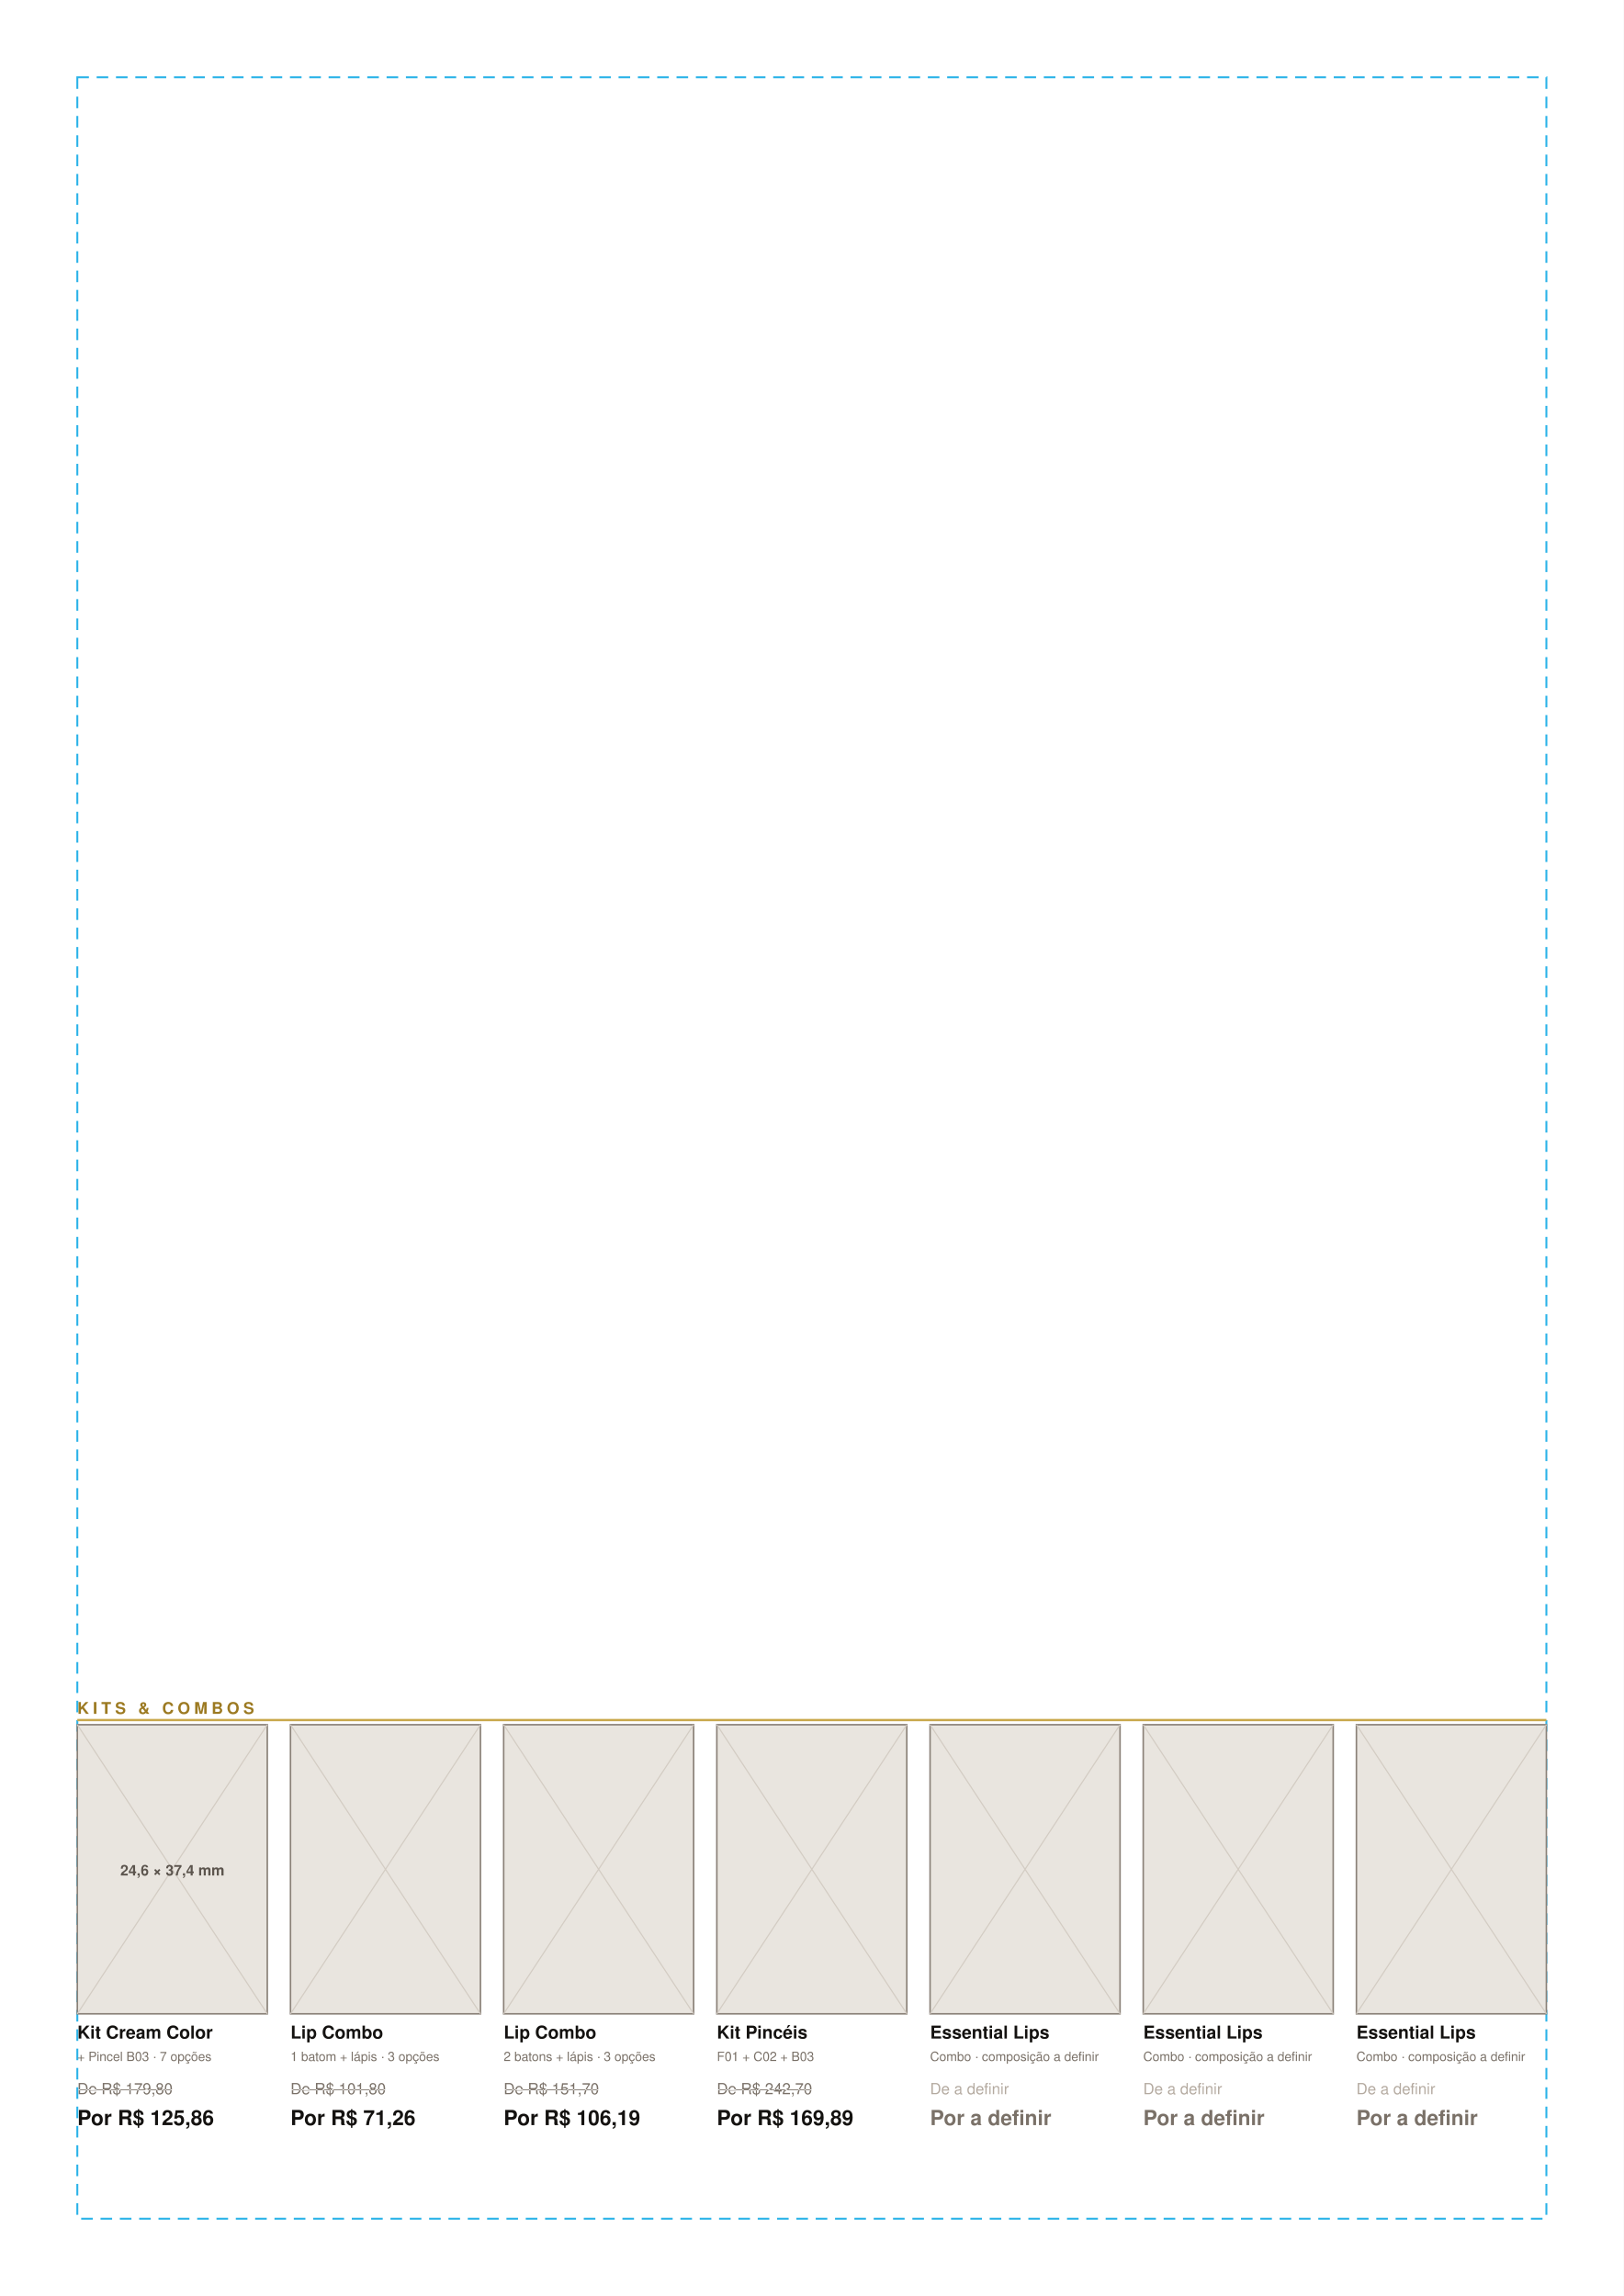
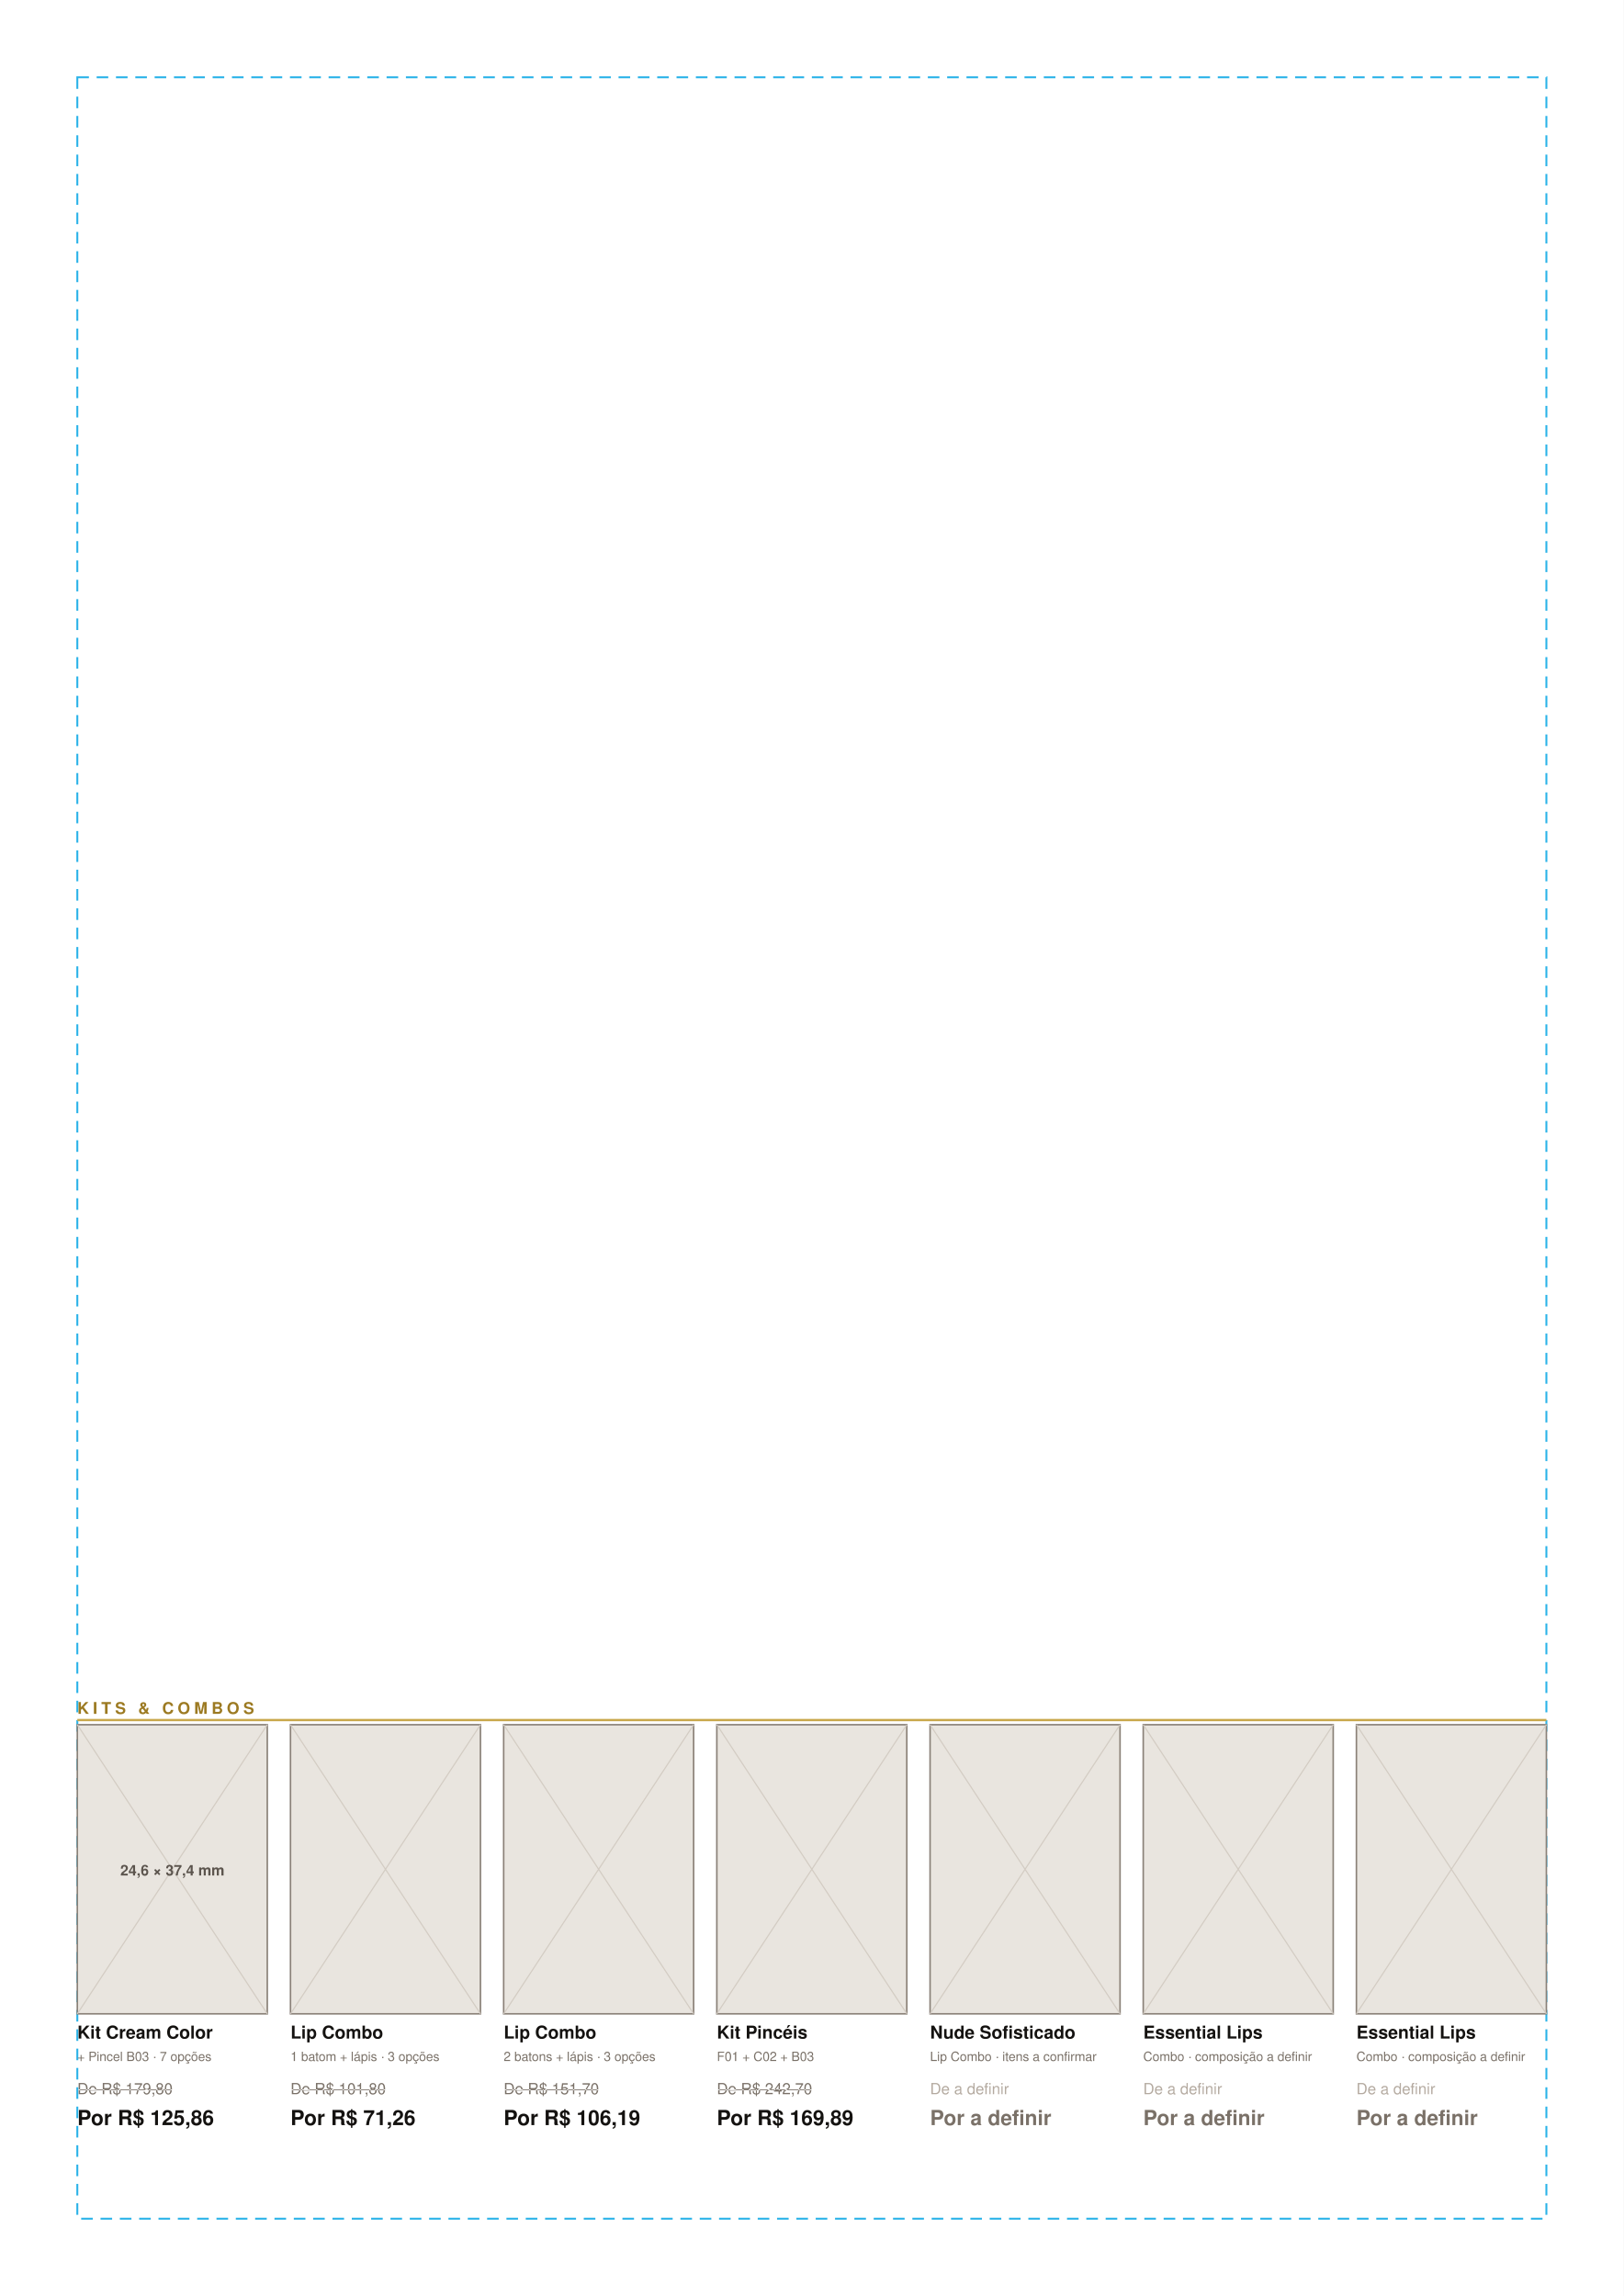
<svg xmlns="http://www.w3.org/2000/svg" width="210mm" height="297mm" viewBox="0 0 210 297" font-family="Helvetica, Arial, sans-serif">
  <rect width="210" height="297" fill="#FFFFFF" />
  <g id="guias">
    <rect x="10" y="10" width="190" height="277" fill="none" stroke="#2BB3E8" stroke-width=".25" stroke-dasharray="1.5 1" />
  </g>
  <g id="kits-combos">
    <text x="10.00" y="221.70" font-size="2.1" font-weight="600" fill="#9C7A22" text-anchor="start" letter-spacing="0.5">KITS &amp; COMBOS</text>
    <line x1="10" y1="222.50" x2="200" y2="222.50" stroke="#C9A84C" stroke-width=".3" />
    <rect x="10.00" y="223.10" width="24.57" height="37.40" fill="#E9E5DF" stroke="#8a8178" stroke-width=".2" />
    <path d="M10.00 223.10L34.57 260.50M34.57 223.10L10.00 260.50" stroke="#D3CCC3" stroke-width=".15" />
    <text x="22.29" y="242.60" font-size="1.9" font-weight="600" fill="#5C554E" text-anchor="middle" letter-spacing="0">24,6 × 37,4 mm</text>
    <text x="10.00" y="263.70" font-size="2.3" font-weight="600" fill="#141210" text-anchor="start" letter-spacing="0">Kit Cream Color</text>
    <text x="10.00" y="266.60" font-size="1.65" font-weight="400" fill="#7A7168" text-anchor="start" letter-spacing="0">+ Pincel B03 · 7 opções</text>
    <text x="10.00" y="270.90" font-size="2.0" font-weight="400" fill="#7A7168" text-anchor="start" letter-spacing="0" text-decoration="line-through">De R$ 179,80</text>
    <text x="10.00" y="274.90" font-size="2.7" font-weight="700" fill="#141210" text-anchor="start" letter-spacing="0">Por R$ 125,86</text>
    <rect x="37.57" y="223.10" width="24.57" height="37.40" fill="#E9E5DF" stroke="#8a8178" stroke-width=".2" />
    <path d="M37.57 223.10L62.14 260.50M62.14 223.10L37.57 260.50" stroke="#D3CCC3" stroke-width=".15" />
    <text x="37.57" y="263.70" font-size="2.3" font-weight="600" fill="#141210" text-anchor="start" letter-spacing="0">Lip Combo</text>
    <text x="37.57" y="266.60" font-size="1.65" font-weight="400" fill="#7A7168" text-anchor="start" letter-spacing="0">1 batom + lápis · 3 opções</text>
    <text x="37.57" y="270.90" font-size="2.0" font-weight="400" fill="#7A7168" text-anchor="start" letter-spacing="0" text-decoration="line-through">De R$ 101,80</text>
    <text x="37.57" y="274.90" font-size="2.7" font-weight="700" fill="#141210" text-anchor="start" letter-spacing="0">Por R$ 71,26</text>
    <rect x="65.14" y="223.10" width="24.57" height="37.40" fill="#E9E5DF" stroke="#8a8178" stroke-width=".2" />
    <path d="M65.14 223.10L89.71 260.50M89.71 223.10L65.14 260.50" stroke="#D3CCC3" stroke-width=".15" />
    <text x="65.14" y="263.70" font-size="2.3" font-weight="600" fill="#141210" text-anchor="start" letter-spacing="0">Lip Combo</text>
    <text x="65.14" y="266.60" font-size="1.65" font-weight="400" fill="#7A7168" text-anchor="start" letter-spacing="0">2 batons + lápis · 3 opções</text>
    <text x="65.14" y="270.90" font-size="2.0" font-weight="400" fill="#7A7168" text-anchor="start" letter-spacing="0" text-decoration="line-through">De R$ 151,70</text>
    <text x="65.14" y="274.90" font-size="2.7" font-weight="700" fill="#141210" text-anchor="start" letter-spacing="0">Por R$ 106,19</text>
    <rect x="92.71" y="223.10" width="24.57" height="37.40" fill="#E9E5DF" stroke="#8a8178" stroke-width=".2" />
    <path d="M92.71 223.10L117.29 260.50M117.29 223.10L92.71 260.50" stroke="#D3CCC3" stroke-width=".15" />
    <text x="92.71" y="263.70" font-size="2.3" font-weight="600" fill="#141210" text-anchor="start" letter-spacing="0">Kit Pincéis</text>
    <text x="92.71" y="266.60" font-size="1.65" font-weight="400" fill="#7A7168" text-anchor="start" letter-spacing="0">F01 + C02 + B03</text>
    <text x="92.71" y="270.90" font-size="2.0" font-weight="400" fill="#7A7168" text-anchor="start" letter-spacing="0" text-decoration="line-through">De R$ 242,70</text>
    <text x="92.71" y="274.90" font-size="2.7" font-weight="700" fill="#141210" text-anchor="start" letter-spacing="0">Por R$ 169,89</text>
    <rect x="120.29" y="223.10" width="24.57" height="37.40" fill="#E9E5DF" stroke="#8a8178" stroke-width=".2" />
    <path d="M120.29 223.10L144.86 260.50M144.86 223.10L120.29 260.50" stroke="#D3CCC3" stroke-width=".15" />
-     <text x="120.29" y="263.70" font-size="2.3" font-weight="600" fill="#141210" text-anchor="start" letter-spacing="0">Essential Lips</text>
-     <text x="120.29" y="266.60" font-size="1.65" font-weight="400" fill="#7A7168" text-anchor="start" letter-spacing="0">Combo · composição a definir</text>
+     <text x="120.29" y="263.70" font-size="2.3" font-weight="600" fill="#141210" text-anchor="start" letter-spacing="0">Nude Sofisticado</text>
+     <text x="120.29" y="266.60" font-size="1.65" font-weight="400" fill="#7A7168" text-anchor="start" letter-spacing="0">Lip Combo · itens a confirmar</text>
    <text x="120.29" y="270.90" font-size="2.0" font-weight="400" fill="#B4AAA0" text-anchor="start" letter-spacing="0">De a definir</text>
    <text x="120.29" y="274.90" font-size="2.7" font-weight="700" fill="#7A7168" text-anchor="start" letter-spacing="0">Por a definir</text>
    <rect x="147.86" y="223.10" width="24.57" height="37.40" fill="#E9E5DF" stroke="#8a8178" stroke-width=".2" />
    <path d="M147.86 223.10L172.43 260.50M172.43 223.10L147.86 260.50" stroke="#D3CCC3" stroke-width=".15" />
    <text x="147.86" y="263.70" font-size="2.3" font-weight="600" fill="#141210" text-anchor="start" letter-spacing="0">Essential Lips</text>
    <text x="147.86" y="266.60" font-size="1.65" font-weight="400" fill="#7A7168" text-anchor="start" letter-spacing="0">Combo · composição a definir</text>
    <text x="147.86" y="270.90" font-size="2.0" font-weight="400" fill="#B4AAA0" text-anchor="start" letter-spacing="0">De a definir</text>
    <text x="147.86" y="274.90" font-size="2.7" font-weight="700" fill="#7A7168" text-anchor="start" letter-spacing="0">Por a definir</text>
    <rect x="175.43" y="223.10" width="24.57" height="37.40" fill="#E9E5DF" stroke="#8a8178" stroke-width=".2" />
    <path d="M175.43 223.10L200.00 260.50M200.00 223.10L175.43 260.50" stroke="#D3CCC3" stroke-width=".15" />
    <text x="175.43" y="263.70" font-size="2.3" font-weight="600" fill="#141210" text-anchor="start" letter-spacing="0">Essential Lips</text>
    <text x="175.43" y="266.60" font-size="1.65" font-weight="400" fill="#7A7168" text-anchor="start" letter-spacing="0">Combo · composição a definir</text>
    <text x="175.43" y="270.90" font-size="2.0" font-weight="400" fill="#B4AAA0" text-anchor="start" letter-spacing="0">De a definir</text>
    <text x="175.43" y="274.90" font-size="2.7" font-weight="700" fill="#7A7168" text-anchor="start" letter-spacing="0">Por a definir</text>
  </g>
</svg>
